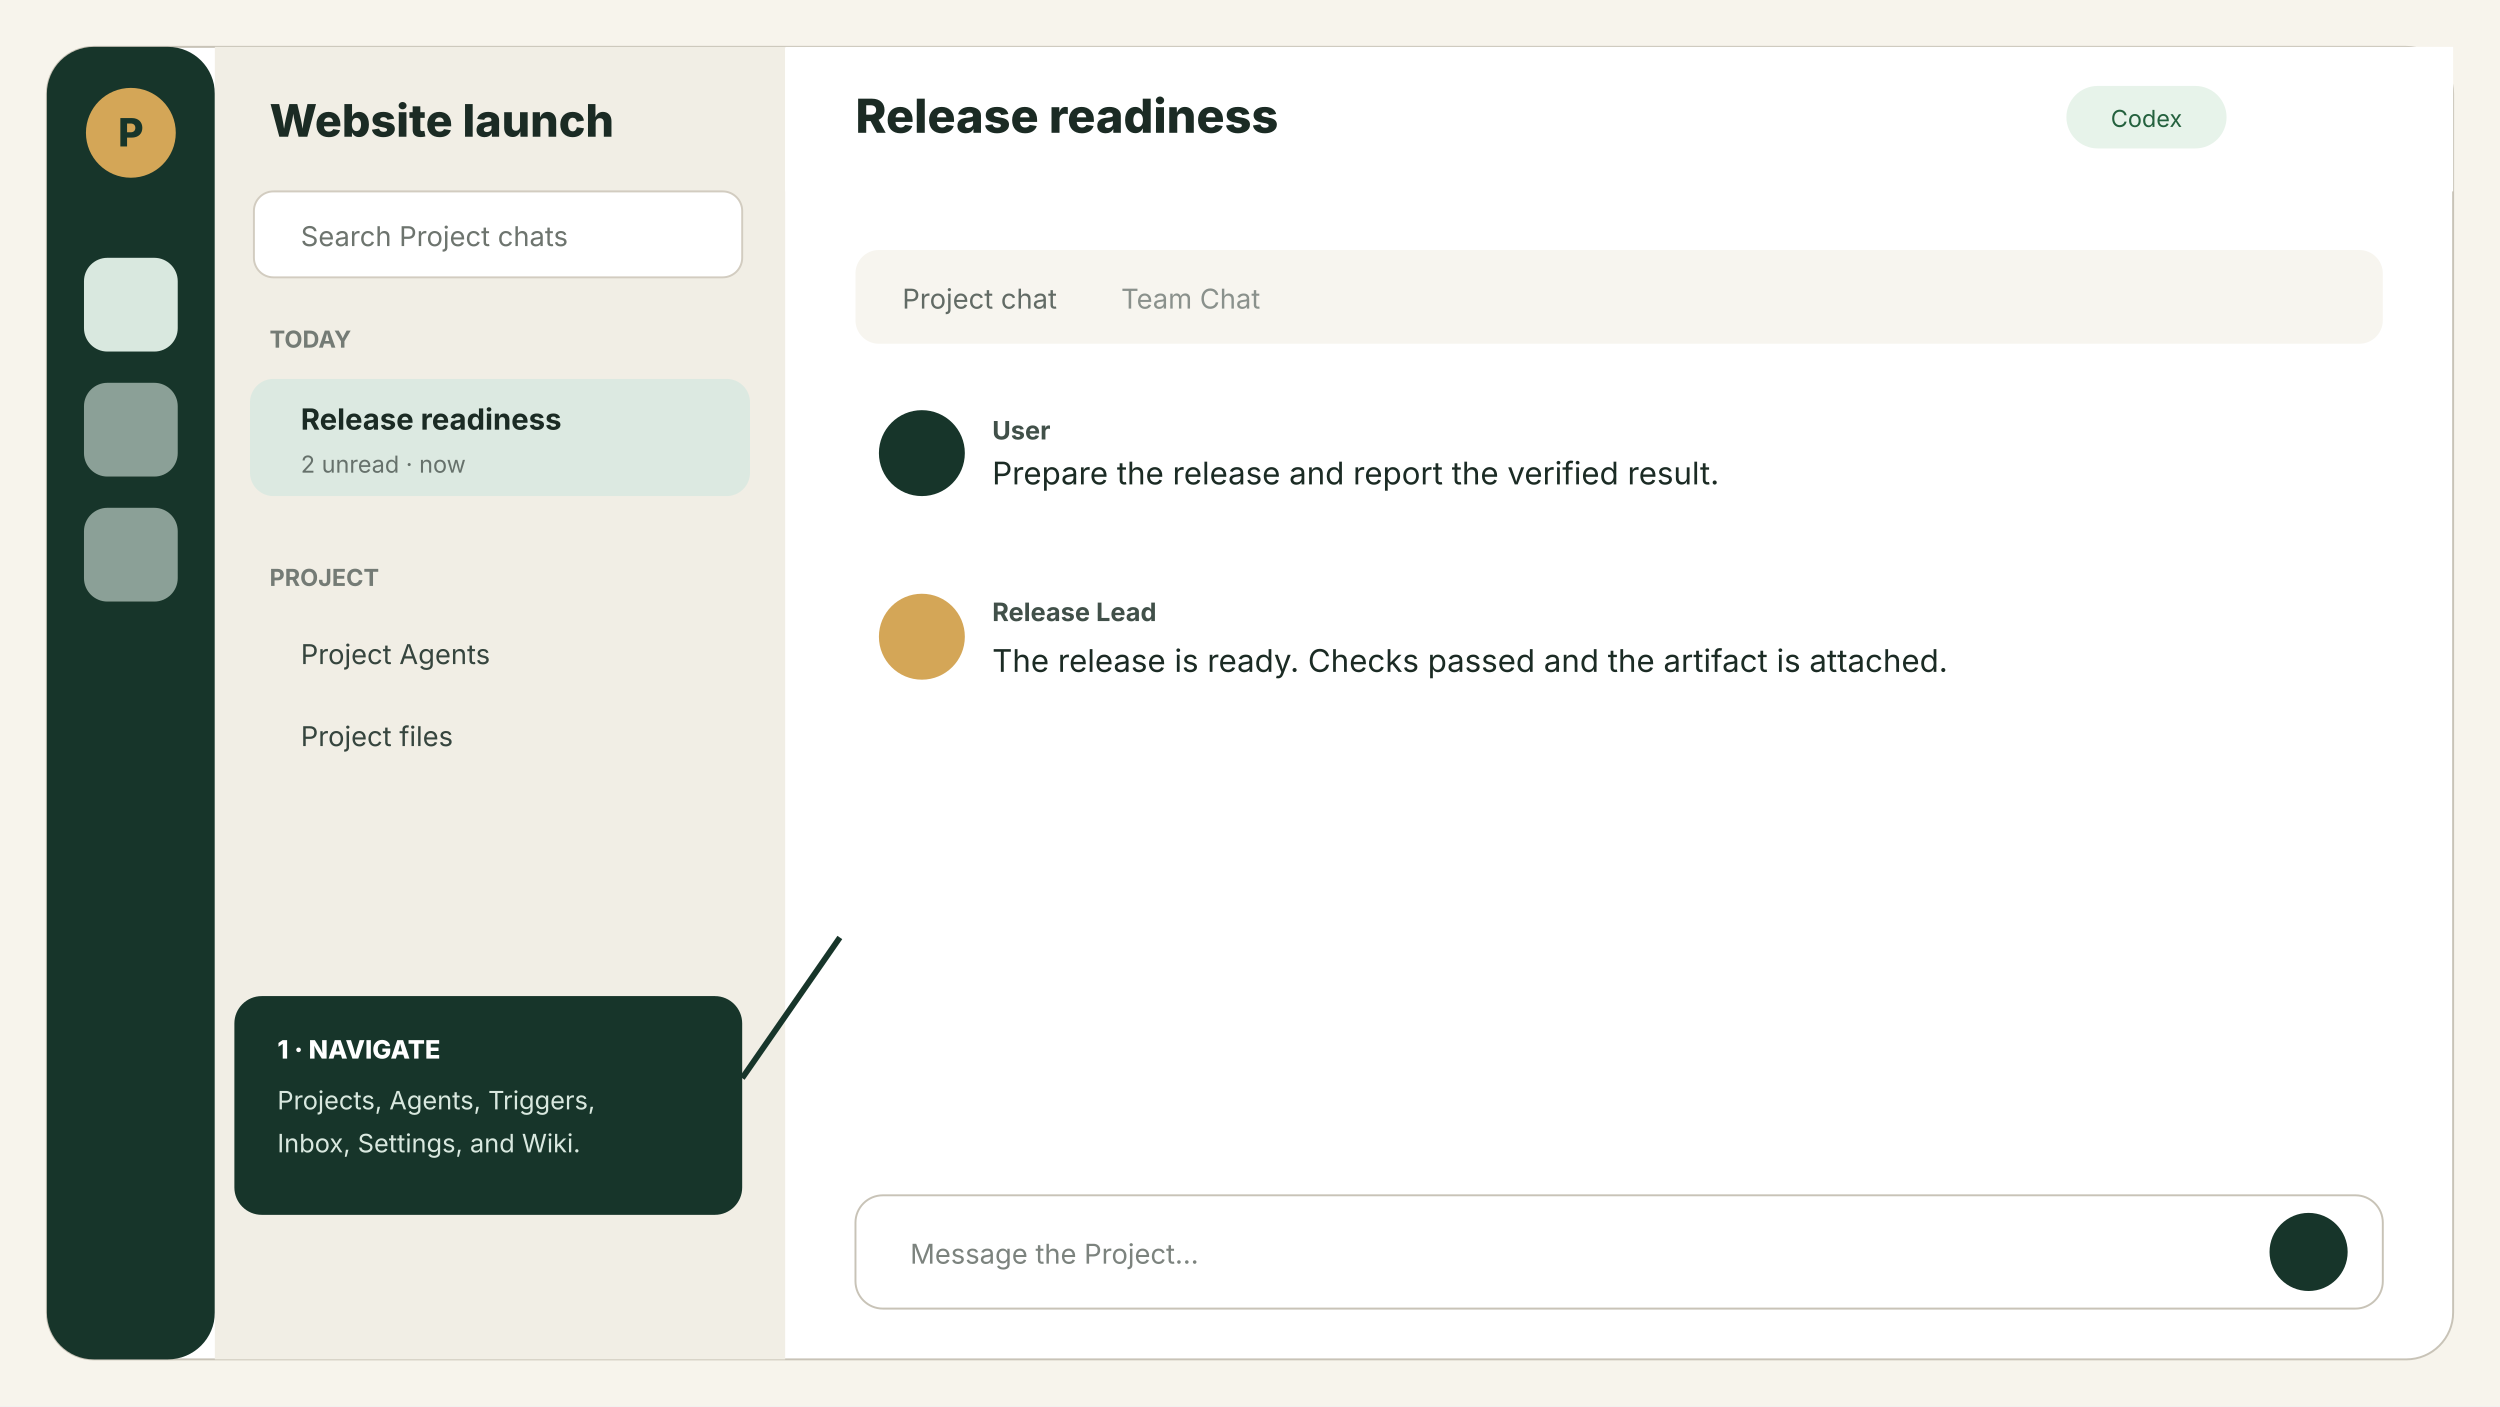
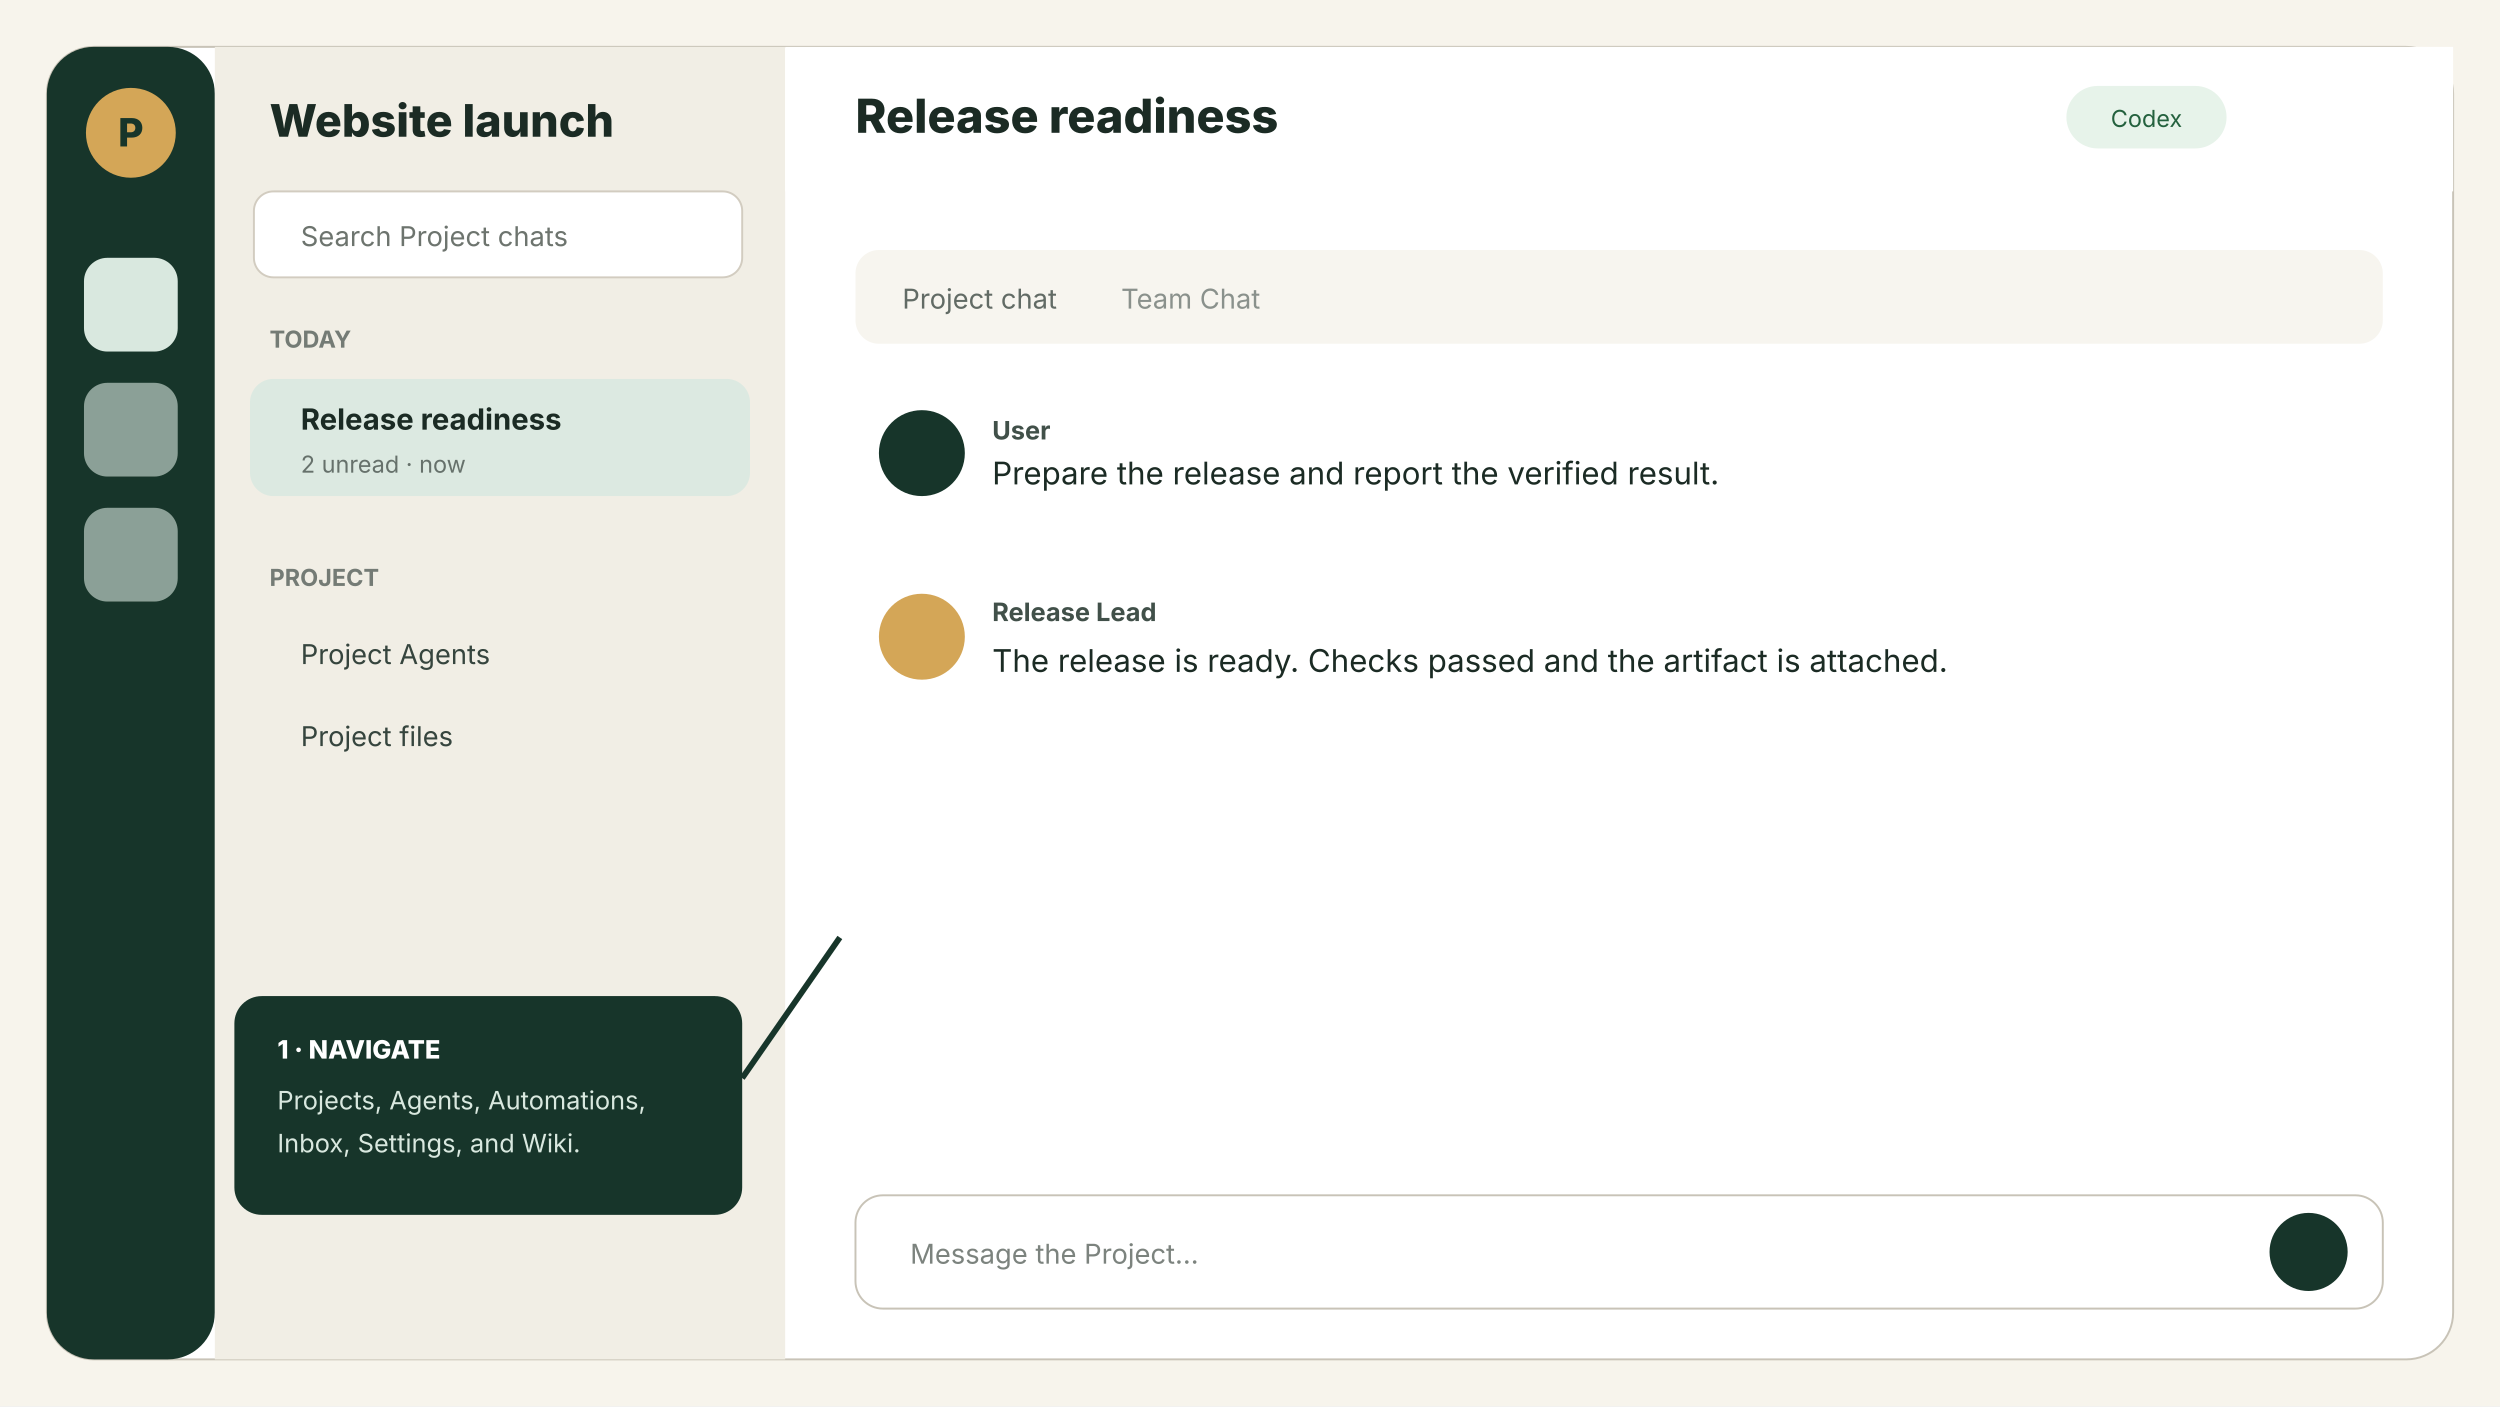
<svg xmlns="http://www.w3.org/2000/svg" width="1280" height="720" viewBox="0 0 1280 720" role="img" aria-labelledby="title desc">
  <rect width="1280" height="720" fill="#f7f4ec" />
  <rect x="24" y="24" width="1232" height="672" rx="24" fill="#fff" stroke="#c8c3b7" />
  <rect x="24" y="24" width="86" height="672" rx="24" fill="#17352a" />
  <circle cx="67" cy="68" r="23" fill="#d4a657" />
  <text x="67" y="75" text-anchor="middle" font-family="Inter,Arial" font-weight="800" font-size="20" fill="#17352a">P</text>
  <g fill="#d9e8df">
    <rect x="43" y="132" width="48" height="48" rx="12" />
    <rect x="43" y="196" width="48" height="48" rx="12" opacity=".6" />
    <rect x="43" y="260" width="48" height="48" rx="12" opacity=".6" />
  </g>
  <rect x="110" y="24" width="292" height="672" fill="#f1eee5" />
  <text x="138" y="70" font-family="Inter,Arial" font-size="23" font-weight="800" fill="#1b2b24">Website launch</text>
  <rect x="130" y="98" width="250" height="44" rx="10" fill="#fff" stroke="#d2ccc0" />
  <text x="154" y="126" font-family="Inter,Arial" font-size="14" fill="#6d746e">Search Project chats</text>
  <text x="138" y="178" font-family="Inter,Arial" font-size="12" font-weight="700" fill="#747b75">TODAY</text>
  <rect x="128" y="194" width="256" height="60" rx="12" fill="#dce9e1" />
  <text x="154" y="220" font-family="Inter,Arial" font-size="15" font-weight="700" fill="#1b2b24">Release readiness</text>
  <text x="154" y="242" font-family="Inter,Arial" font-size="12" fill="#66716b">2 unread · now</text>
  <text x="138" y="300" font-family="Inter,Arial" font-size="12" font-weight="700" fill="#747b75">PROJECT</text>
  <text x="154" y="340" font-family="Inter,Arial" font-size="14" fill="#36453e">Project Agents</text>
  <text x="154" y="382" font-family="Inter,Arial" font-size="14" fill="#36453e">Project files</text>
  <rect x="402" y="24" width="854" height="74" fill="#fff" />
  <text x="438" y="68" font-family="Inter,Arial" font-size="24" font-weight="800" fill="#1b2b24">Release readiness</text>
  <rect x="1058" y="44" width="82" height="32" rx="16" fill="#e7f3ea" />
  <text x="1099" y="65" text-anchor="middle" font-family="Inter,Arial" font-size="12" fill="#24613e">Codex</text>
  <rect x="438" y="128" width="782" height="48" rx="12" fill="#f7f5ef" />
  <text x="462" y="158" font-family="Inter,Arial" font-size="14" fill="#626b65">Project chat</text>
  <text x="574" y="158" font-family="Inter,Arial" font-size="14" fill="#8a918c">Team Chat</text>
  <circle cx="472" cy="232" r="22" fill="#17352a" />
  <text x="508" y="225" font-family="Inter,Arial" font-size="13" font-weight="700" fill="#415049">User</text>
  <text x="508" y="248" font-family="Inter,Arial" font-size="16" fill="#1b2b24">Prepare the release and report the verified result.</text>
  <circle cx="472" cy="326" r="22" fill="#d4a657" />
  <text x="508" y="318" font-family="Inter,Arial" font-size="13" font-weight="700" fill="#415049">Release Lead</text>
  <text x="508" y="344" font-family="Inter,Arial" font-size="16" fill="#1b2b24">The release is ready. Checks passed and the artifact is attached.</text>
  <rect x="438" y="612" width="782" height="58" rx="14" fill="#fff" stroke="#c8c3b7" />
  <text x="466" y="647" font-family="Inter,Arial" font-size="14" fill="#7c837e">Message the Project…</text>
  <circle cx="1182" cy="641" r="20" fill="#17352a" />
  <g font-family="Inter,Arial">
    <rect x="120" y="510" width="260" height="112" rx="14" fill="#17352a" />
    <text x="142" y="542" font-size="13" font-weight="800" fill="#fff">1 · NAVIGATE</text>
-     <text x="142" y="568" font-size="13" fill="#d9e8df">Projects, Agents, Triggers,</text>
+     <text x="142" y="568" font-size="13" fill="#d9e8df">Projects, Agents, Automations,</text>
    <text x="142" y="590" font-size="13" fill="#d9e8df">Inbox, Settings, and Wiki.</text>
    <path d="M380 552L430 480" stroke="#17352a" stroke-width="3" />
  </g>
</svg>
